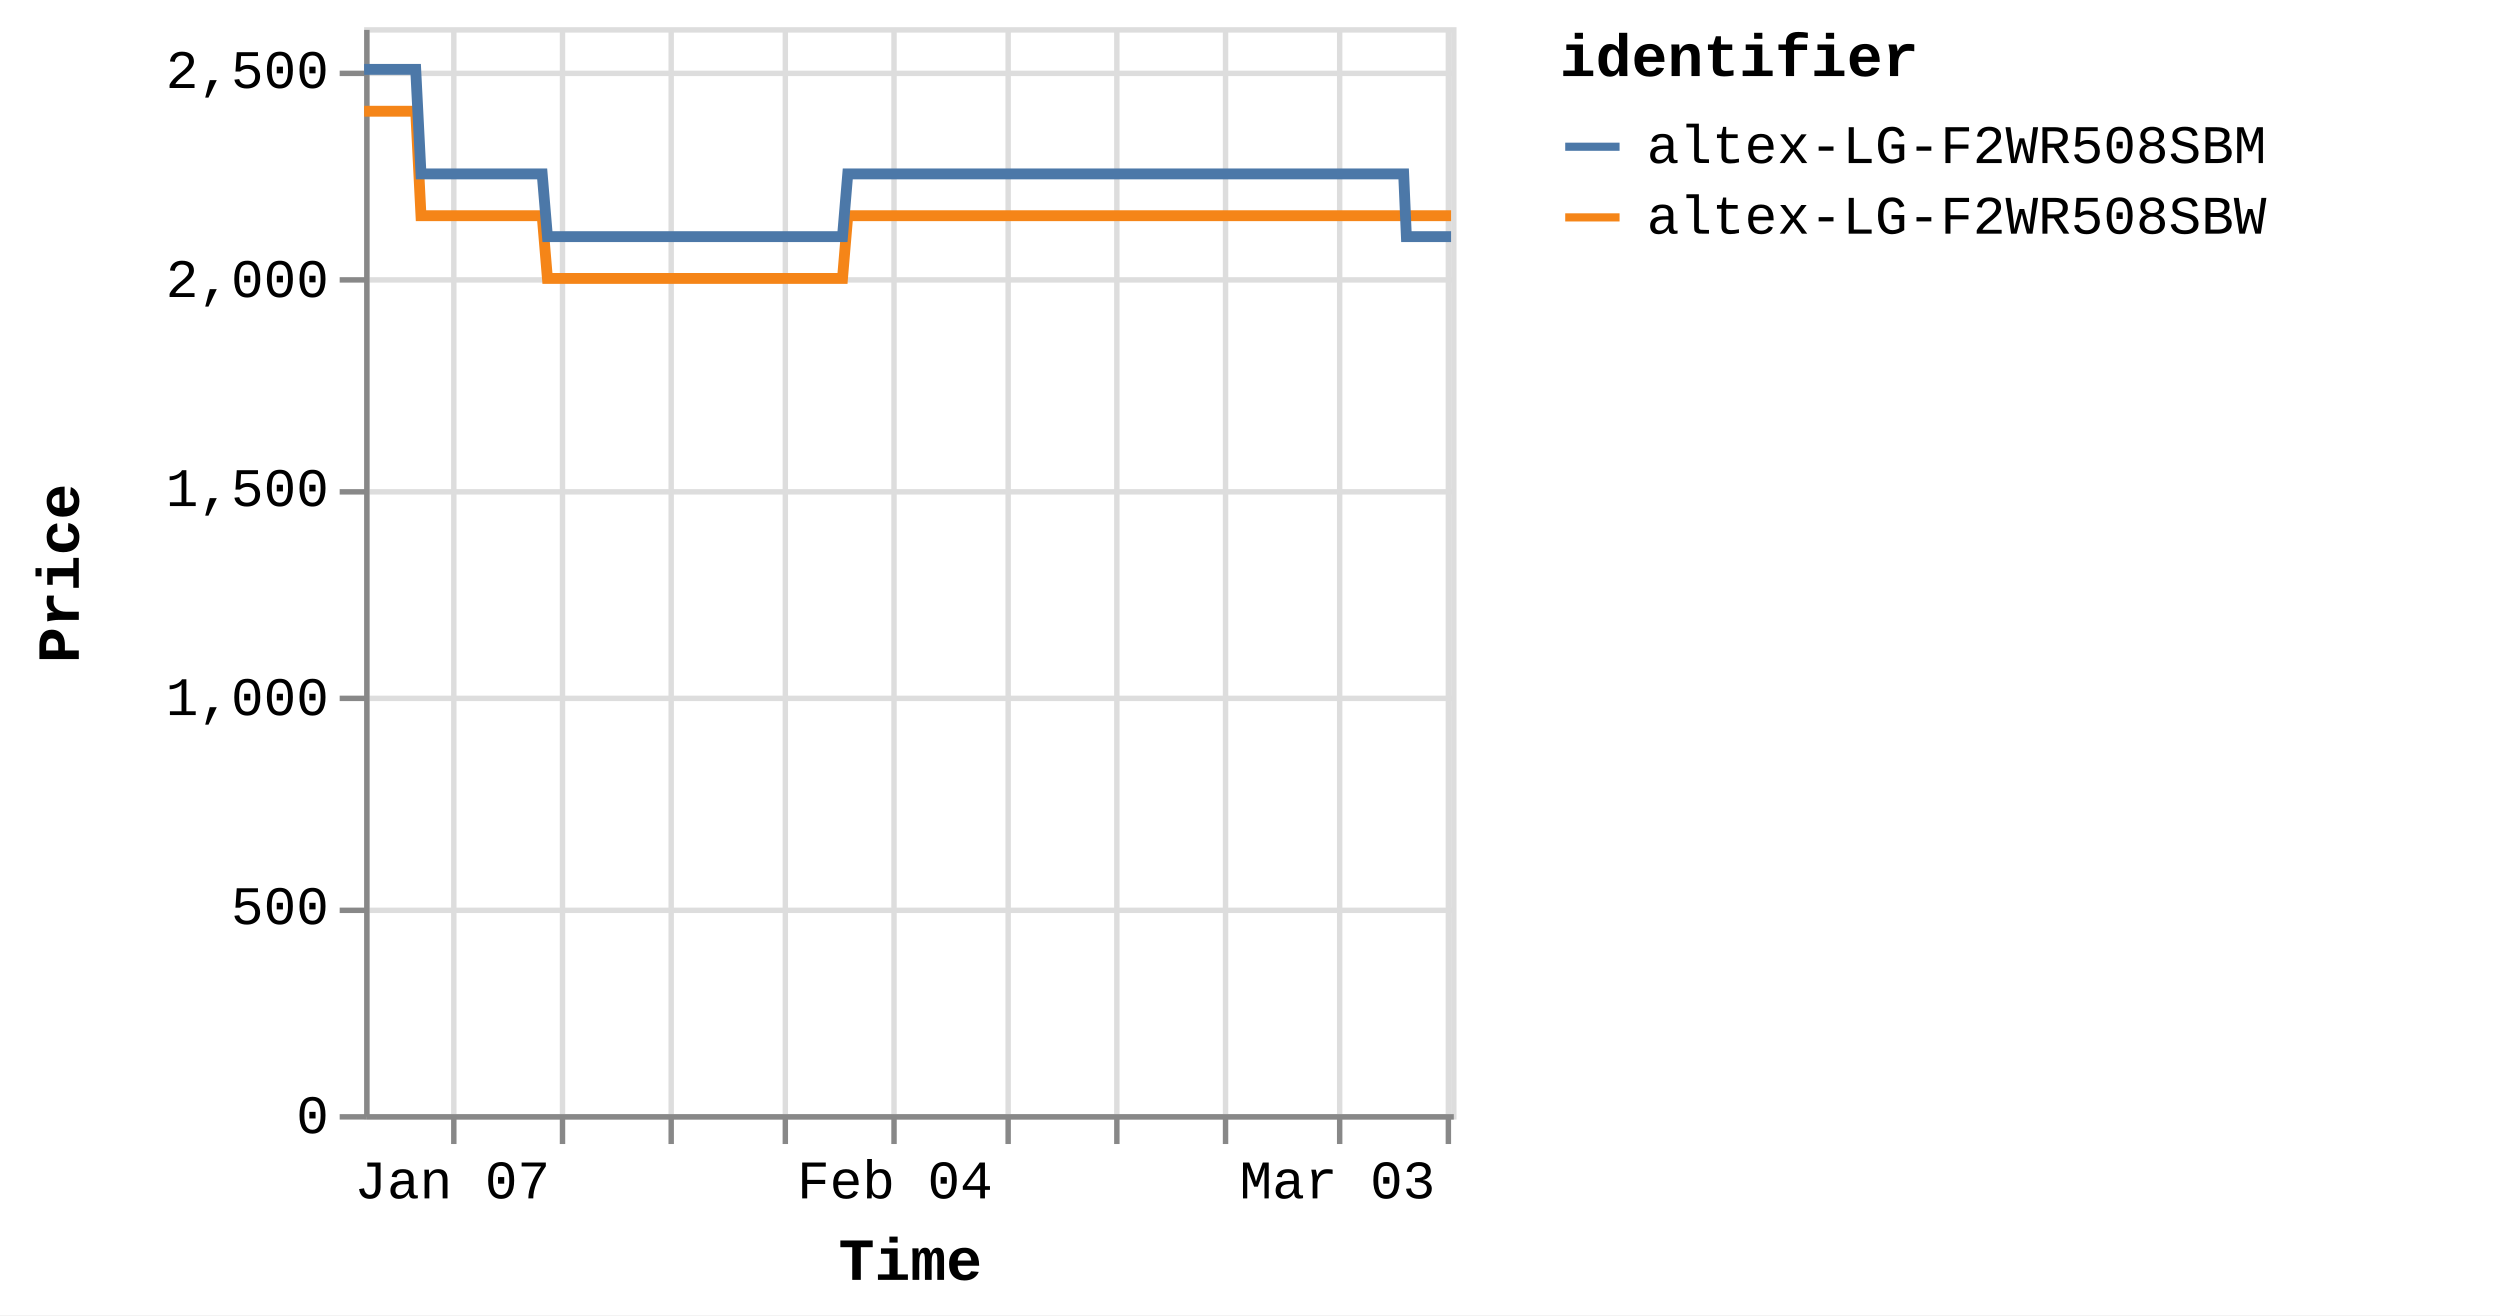
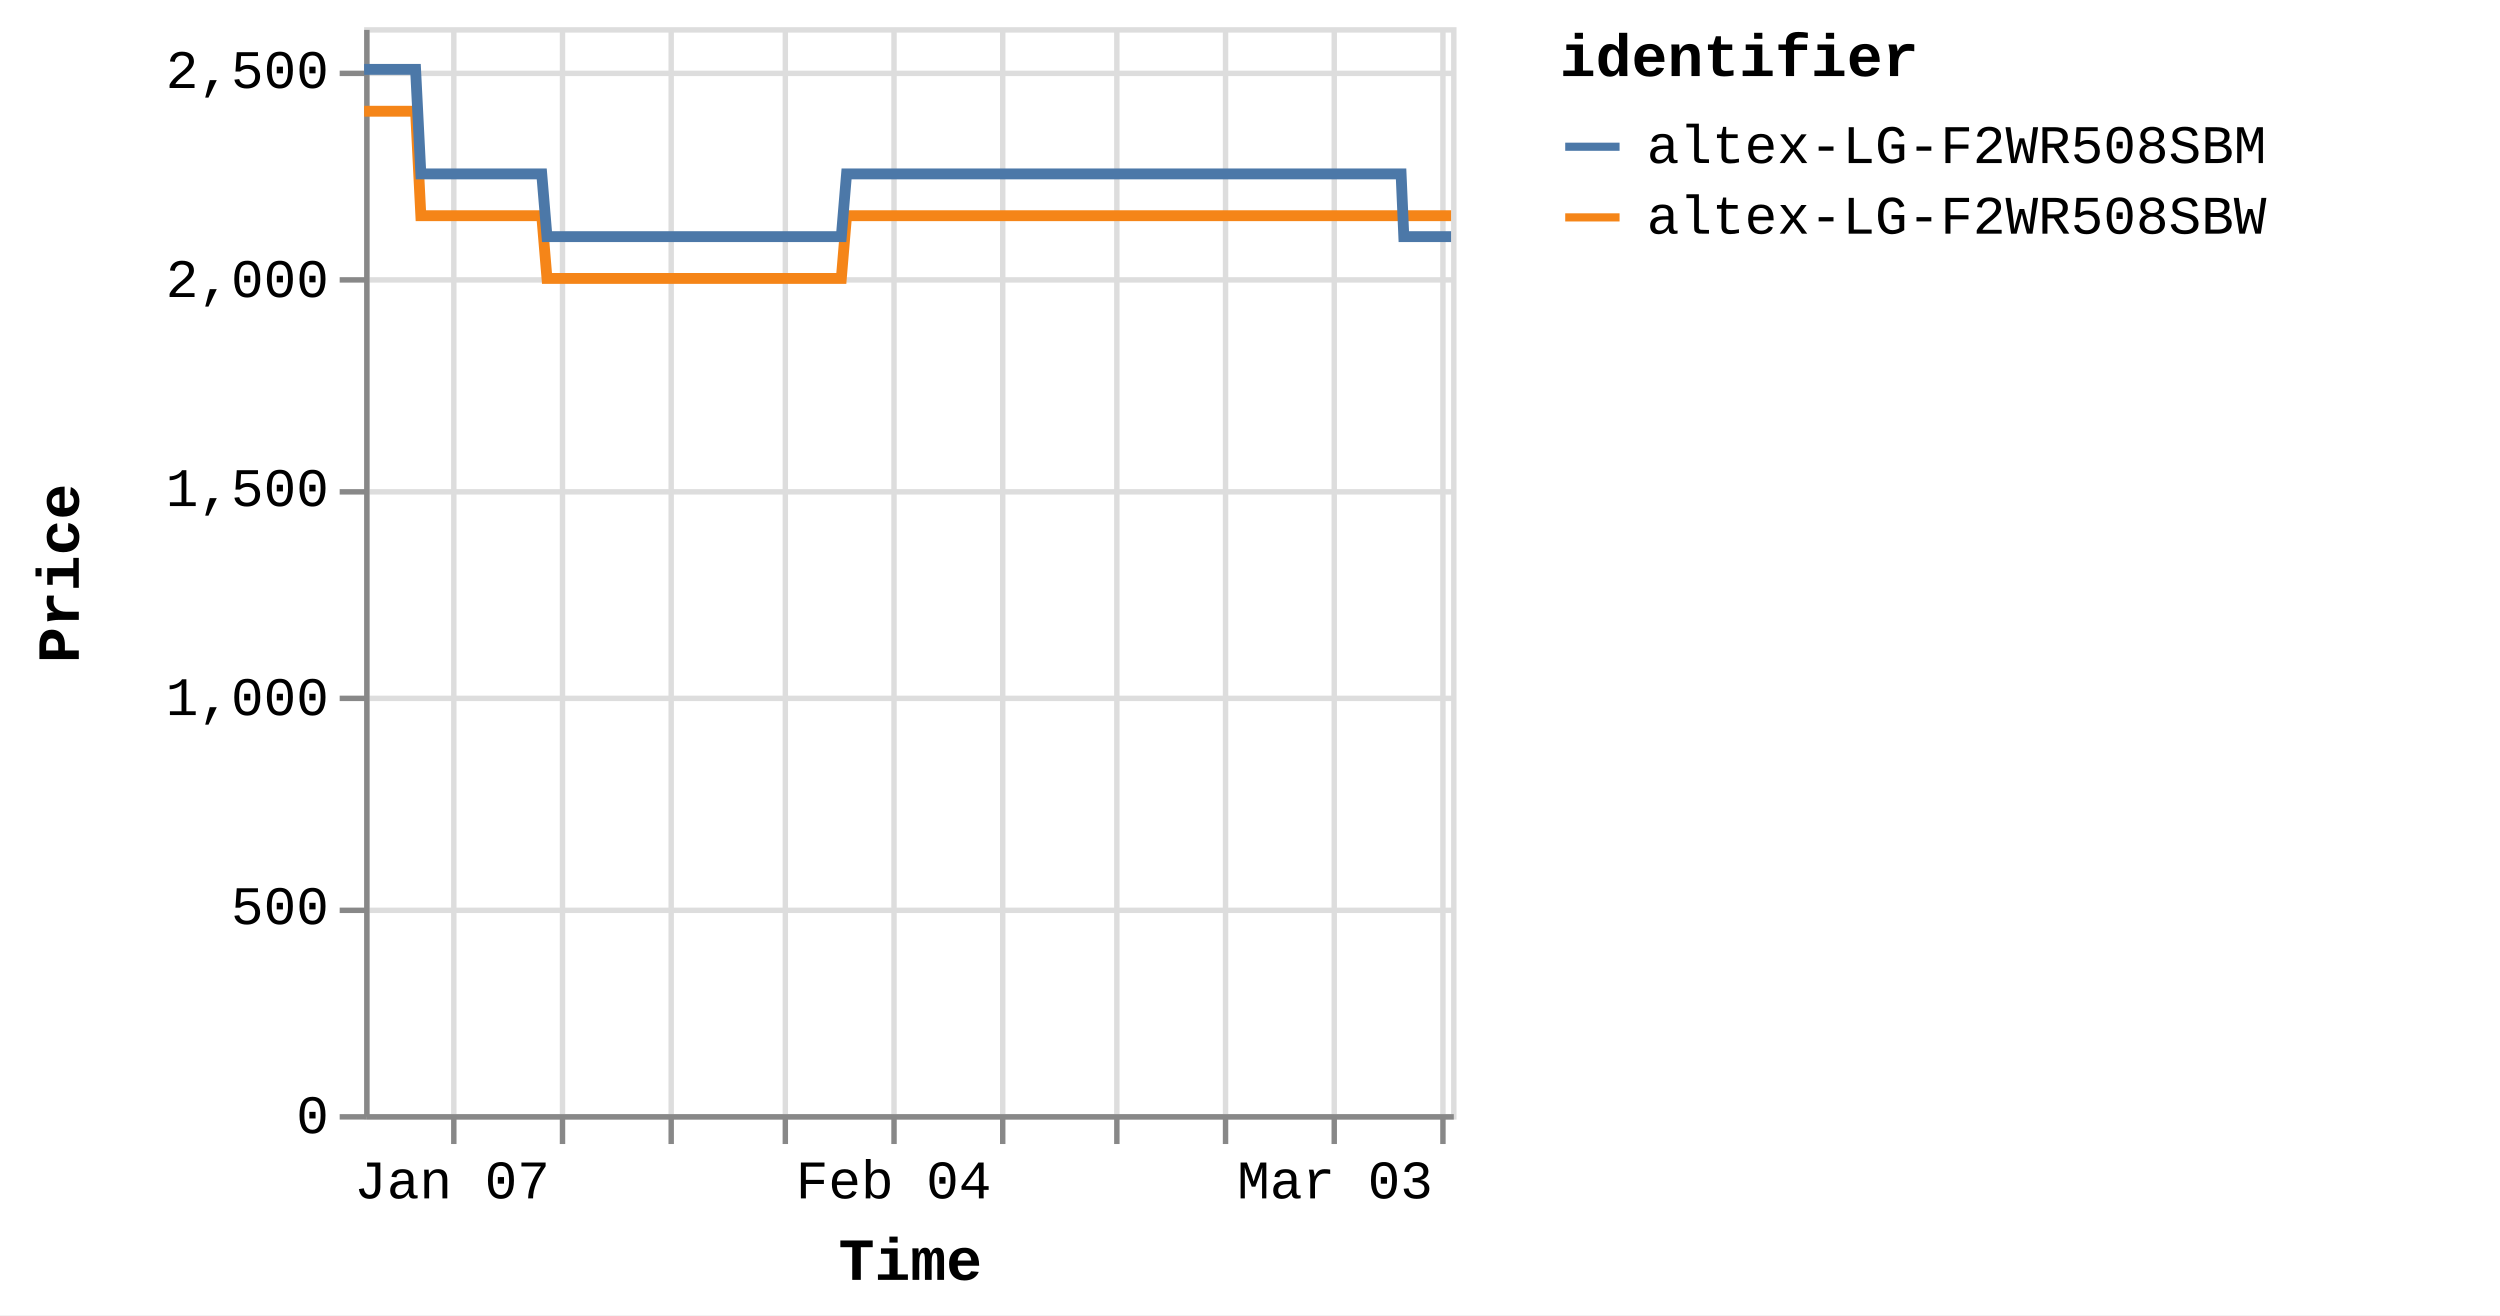
<svg xmlns="http://www.w3.org/2000/svg" version="1.1" class="marks" width="460" height="242" viewBox="0 0 460 242">
  <rect width="460" height="242" fill="white" />
  <g fill="none" stroke-miterlimit="10" transform="translate(67,5)">
    <g class="mark-group role-frame root" role="graphics-object" aria-roledescription="group mark container">
      <g transform="translate(0,0)">
        <path class="background" aria-hidden="true" d="M0.5,0.5h200v200h-200Z" stroke="#ddd" />
        <g>
          <g class="mark-group role-axis" aria-hidden="true">
            <g transform="translate(0.5,200.5)">
              <path class="background" aria-hidden="true" d="M0,0h0v0h0Z" pointer-events="none" />
              <g>
                <g class="mark-rule role-axis-grid" pointer-events="none">
                  <line transform="translate(16,-200)" x2="0" y2="200" stroke="#ddd" stroke-width="1" opacity="1" />
                  <line transform="translate(36,-200)" x2="0" y2="200" stroke="#ddd" stroke-width="1" opacity="1" />
                  <line transform="translate(56,-200)" x2="0" y2="200" stroke="#ddd" stroke-width="1" opacity="1" />
                  <line transform="translate(77,-200)" x2="0" y2="200" stroke="#ddd" stroke-width="1" opacity="1" />
                  <line transform="translate(97,-200)" x2="0" y2="200" stroke="#ddd" stroke-width="1" opacity="1" />
-                   <line transform="translate(118,-200)" x2="0" y2="200" stroke="#ddd" stroke-width="1" opacity="1" />
+                   <line transform="translate(117,-200)" x2="0" y2="200" stroke="#ddd" stroke-width="1" opacity="1" />
                  <line transform="translate(138,-200)" x2="0" y2="200" stroke="#ddd" stroke-width="1" opacity="1" />
                  <line transform="translate(158,-200)" x2="0" y2="200" stroke="#ddd" stroke-width="1" opacity="1" />
-                   <line transform="translate(179,-200)" x2="0" y2="200" stroke="#ddd" stroke-width="1" opacity="1" />
-                   <line transform="translate(199,-200)" x2="0" y2="200" stroke="#ddd" stroke-width="1" opacity="1" />
+                   <line transform="translate(178,-200)" x2="0" y2="200" stroke="#ddd" stroke-width="1" opacity="1" />
+                   <line transform="translate(198,-200)" x2="0" y2="200" stroke="#ddd" stroke-width="1" opacity="1" />
                </g>
              </g>
              <path class="foreground" aria-hidden="true" d="" pointer-events="none" display="none" />
            </g>
          </g>
          <g class="mark-group role-axis" aria-hidden="true">
            <g transform="translate(0.5,0.5)">
              <path class="background" aria-hidden="true" d="M0,0h0v0h0Z" pointer-events="none" />
              <g>
                <g class="mark-rule role-axis-grid" pointer-events="none">
                  <line transform="translate(0,200)" x2="200" y2="0" stroke="#ddd" stroke-width="1" opacity="1" />
                  <line transform="translate(0,162)" x2="200" y2="0" stroke="#ddd" stroke-width="1" opacity="1" />
                  <line transform="translate(0,123)" x2="200" y2="0" stroke="#ddd" stroke-width="1" opacity="1" />
                  <line transform="translate(0,85)" x2="200" y2="0" stroke="#ddd" stroke-width="1" opacity="1" />
                  <line transform="translate(0,46)" x2="200" y2="0" stroke="#ddd" stroke-width="1" opacity="1" />
                  <line transform="translate(0,8)" x2="200" y2="0" stroke="#ddd" stroke-width="1" opacity="1" />
                </g>
              </g>
              <path class="foreground" aria-hidden="true" d="" pointer-events="none" display="none" />
            </g>
          </g>
-           <g class="mark-group role-axis" role="graphics-symbol" aria-roledescription="axis" aria-label="X-axis titled 'Time' for a time scale with values from Monday, 01 January 2024, 2:19:43 PM to Sunday, 10 March 2024, 8:39:52 AM">
+           <g class="mark-group role-axis" role="graphics-symbol" aria-roledescription="axis" aria-label="X-axis titled 'Time' for a time scale with values from Monday, 01 January 2024, 2:19:43 PM to Sunday, 10 March 2024, 12:45:25 PM">
            <g transform="translate(0.5,200.5)">
              <path class="background" aria-hidden="true" d="M0,0h0v0h0Z" pointer-events="none" />
              <g>
                <g class="mark-rule role-axis-tick" pointer-events="none">
                  <line transform="translate(16,0)" x2="0" y2="5" stroke="#888" stroke-width="1" opacity="1" />
                  <line transform="translate(36,0)" x2="0" y2="5" stroke="#888" stroke-width="1" opacity="1" />
                  <line transform="translate(56,0)" x2="0" y2="5" stroke="#888" stroke-width="1" opacity="1" />
                  <line transform="translate(77,0)" x2="0" y2="5" stroke="#888" stroke-width="1" opacity="1" />
                  <line transform="translate(97,0)" x2="0" y2="5" stroke="#888" stroke-width="1" opacity="1" />
-                   <line transform="translate(118,0)" x2="0" y2="5" stroke="#888" stroke-width="1" opacity="1" />
+                   <line transform="translate(117,0)" x2="0" y2="5" stroke="#888" stroke-width="1" opacity="1" />
                  <line transform="translate(138,0)" x2="0" y2="5" stroke="#888" stroke-width="1" opacity="1" />
                  <line transform="translate(158,0)" x2="0" y2="5" stroke="#888" stroke-width="1" opacity="1" />
-                   <line transform="translate(179,0)" x2="0" y2="5" stroke="#888" stroke-width="1" opacity="1" />
-                   <line transform="translate(199,0)" x2="0" y2="5" stroke="#888" stroke-width="1" opacity="1" />
+                   <line transform="translate(178,0)" x2="0" y2="5" stroke="#888" stroke-width="1" opacity="1" />
+                   <line transform="translate(198,0)" x2="0" y2="5" stroke="#888" stroke-width="1" opacity="1" />
                </g>
                <g class="mark-text role-axis-label" pointer-events="none">
-                   <text text-anchor="middle" transform="translate(15.71454,15)" font-family="Liberation Mono" font-size="10px" fill="#000" opacity="1">Jan 07</text>
-                   <text text-anchor="middle" transform="translate(36.07403,15)" font-family="Liberation Mono" font-size="10px" fill="#000" opacity="0">Jan 14</text>
-                   <text text-anchor="middle" transform="translate(56.43352,15)" font-family="Liberation Mono" font-size="10px" fill="#000" opacity="0">Jan 21</text>
-                   <text text-anchor="middle" transform="translate(76.79301,15)" font-family="Liberation Mono" font-size="10px" fill="#000" opacity="0">Jan 28</text>
-                   <text text-anchor="middle" transform="translate(97.1525,15)" font-family="Liberation Mono" font-size="10px" fill="#000" opacity="1">Feb 04</text>
-                   <text text-anchor="middle" transform="translate(117.512,15)" font-family="Liberation Mono" font-size="10px" fill="#000" opacity="0">Feb 11</text>
-                   <text text-anchor="middle" transform="translate(137.8715,15)" font-family="Liberation Mono" font-size="10px" fill="#000" opacity="0">Feb 18</text>
-                   <text text-anchor="middle" transform="translate(158.231,15)" font-family="Liberation Mono" font-size="10px" fill="#000" opacity="0">Feb 25</text>
-                   <text text-anchor="middle" transform="translate(178.5905,15)" font-family="Liberation Mono" font-size="10px" fill="#000" opacity="1">Mar 03</text>
-                   <text text-anchor="middle" transform="translate(198.95,15)" font-family="Liberation Mono" font-size="10px" fill="#000" opacity="0">Mar 10</text>
+                   <text text-anchor="middle" transform="translate(15.67567,15)" font-family="Liberation Mono" font-size="10px" fill="#000" opacity="1">Jan 07</text>
+                   <text text-anchor="middle" transform="translate(35.9848,15)" font-family="Liberation Mono" font-size="10px" fill="#000" opacity="0">Jan 14</text>
+                   <text text-anchor="middle" transform="translate(56.29393,15)" font-family="Liberation Mono" font-size="10px" fill="#000" opacity="0">Jan 21</text>
+                   <text text-anchor="middle" transform="translate(76.60306,15)" font-family="Liberation Mono" font-size="10px" fill="#000" opacity="0">Jan 28</text>
+                   <text text-anchor="middle" transform="translate(96.91219,15)" font-family="Liberation Mono" font-size="10px" fill="#000" opacity="1">Feb 04</text>
+                   <text text-anchor="middle" transform="translate(117.2213,15)" font-family="Liberation Mono" font-size="10px" fill="#000" opacity="0">Feb 11</text>
+                   <text text-anchor="middle" transform="translate(137.5304,15)" font-family="Liberation Mono" font-size="10px" fill="#000" opacity="0">Feb 18</text>
+                   <text text-anchor="middle" transform="translate(157.8396,15)" font-family="Liberation Mono" font-size="10px" fill="#000" opacity="0">Feb 25</text>
+                   <text text-anchor="middle" transform="translate(178.1487,15)" font-family="Liberation Mono" font-size="10px" fill="#000" opacity="1">Mar 03</text>
+                   <text text-anchor="middle" transform="translate(198.4578,15)" font-family="Liberation Mono" font-size="10px" fill="#000" opacity="0">Mar 10</text>
                </g>
                <g class="mark-rule role-axis-domain" pointer-events="none">
                  <line transform="translate(0,0)" x2="200" y2="0" stroke="#888" stroke-width="1" opacity="1" />
                </g>
                <g class="mark-text role-axis-title" pointer-events="none">
                  <text text-anchor="middle" transform="translate(100,30)" font-family="Liberation Mono" font-size="11px" font-weight="bold" fill="#000" opacity="1">Time</text>
                </g>
              </g>
              <path class="foreground" aria-hidden="true" d="" pointer-events="none" display="none" />
            </g>
          </g>
          <g class="mark-group role-axis" role="graphics-symbol" aria-roledescription="axis" aria-label="Y-axis titled 'Price' for a linear scale with values from 0 to 2,600">
            <g transform="translate(0.5,0.5)">
              <path class="background" aria-hidden="true" d="M0,0h0v0h0Z" pointer-events="none" />
              <g>
                <g class="mark-rule role-axis-tick" pointer-events="none">
                  <line transform="translate(0,200)" x2="-5" y2="0" stroke="#888" stroke-width="1" opacity="1" />
                  <line transform="translate(0,162)" x2="-5" y2="0" stroke="#888" stroke-width="1" opacity="1" />
                  <line transform="translate(0,123)" x2="-5" y2="0" stroke="#888" stroke-width="1" opacity="1" />
                  <line transform="translate(0,85)" x2="-5" y2="0" stroke="#888" stroke-width="1" opacity="1" />
                  <line transform="translate(0,46)" x2="-5" y2="0" stroke="#888" stroke-width="1" opacity="1" />
                  <line transform="translate(0,8)" x2="-5" y2="0" stroke="#888" stroke-width="1" opacity="1" />
                </g>
                <g class="mark-text role-axis-label" pointer-events="none">
                  <text text-anchor="end" transform="translate(-7,203)" font-family="Liberation Mono" font-size="10px" fill="#000" opacity="1">0</text>
                  <text text-anchor="end" transform="translate(-7,164.5385)" font-family="Liberation Mono" font-size="10px" fill="#000" opacity="1">500</text>
                  <text text-anchor="end" transform="translate(-7,126.0769)" font-family="Liberation Mono" font-size="10px" fill="#000" opacity="1">1,000</text>
                  <text text-anchor="end" transform="translate(-7,87.61538)" font-family="Liberation Mono" font-size="10px" fill="#000" opacity="1">1,500</text>
                  <text text-anchor="end" transform="translate(-7,49.15385)" font-family="Liberation Mono" font-size="10px" fill="#000" opacity="1">2,000</text>
                  <text text-anchor="end" transform="translate(-7,10.69231)" font-family="Liberation Mono" font-size="10px" fill="#000" opacity="1">2,500</text>
                </g>
                <g class="mark-rule role-axis-domain" pointer-events="none">
                  <line transform="translate(0,200)" x2="0" y2="-200" stroke="#888" stroke-width="1" opacity="1" />
                </g>
                <g class="mark-text role-axis-title" pointer-events="none">
                  <text text-anchor="middle" transform="translate(-51,100) rotate(-90) translate(0,-2)" font-family="Liberation Mono" font-size="11px" font-weight="bold" fill="#000" opacity="1">Price</text>
                </g>
              </g>
              <path class="foreground" aria-hidden="true" d="" pointer-events="none" display="none" />
            </g>
          </g>
          <g class="mark-group role-scope pathgroup" role="graphics-object" aria-roledescription="group mark container">
            <g transform="translate(0,0)">
              <path class="background" aria-hidden="true" d="M0,0h200v200h-200Z" />
              <g>
                <g class="mark-line role-mark marks" role="graphics-object" aria-roledescription="line mark container">
-                   <path aria-label="Time: Jan 01, 2024; Price: 2399; identifier: altex-LG-F2WR508SBW" role="graphics-symbol" aria-roledescription="line mark" d="M0,15.462L0.304,15.462L0.765,15.462L1.735,15.462L2.22,15.462L2.729,15.462L3.193,15.462L3.673,15.462L4.643,15.462L5.128,15.462L5.638,15.462L6.102,15.462L6.581,15.462L7.552,15.462L8.037,15.462L8.546,15.462L9.013,15.462L9.491,15.462L10.462,34.692L10.946,34.692L11.455,34.692L11.921,34.692L12.399,34.692L13.369,34.692L13.853,34.692L14.361,34.692L14.827,34.692L15.307,34.692L16.28,34.692L16.762,34.692L17.27,34.692L17.735,34.692L18.216,34.692L19.188,34.692L19.674,34.692L20.184,34.692L20.648,34.692L21.124,34.692L22.097,34.692L22.581,34.692L23.098,34.692L23.557,34.692L24.033,34.692L25.005,34.692L25.49,34.692L26.001,34.692L26.463,34.692L26.941,34.692L27.913,34.692L28.398,34.692L28.91,34.692L29.374,34.692L29.85,34.692L30.821,34.692L31.307,34.692L31.816,34.692L32.281,34.692L32.759,34.692L33.728,46.231L34.212,46.231L34.72,46.231L35.186,46.231L35.666,46.231L36.639,46.231L37.121,46.231L37.628,46.231L38.094,46.231L38.575,46.231L39.548,46.231L40.033,46.231L40.545,46.231L41.008,46.231L41.484,46.231L42.455,46.231L42.942,46.231L43.453,46.231L43.917,46.231L44.392,46.231L45.364,46.231L45.851,46.231L46.362,46.231L46.825,46.231L47.301,46.231L48.272,46.231L48.757,46.231L49.269,46.231L49.731,46.231L50.21,46.231L51.181,46.231L51.666,46.231L52.177,46.231L52.642,46.231L53.118,46.231L54.09,46.231L54.572,46.231L55.08,46.231L55.548,46.231L56.027,46.231L56.996,46.231L57.481,46.231L57.989,46.231L58.455,46.231L58.935,46.231L59.909,46.231L60.395,46.231L60.906,46.231L61.366,46.231L61.843,46.231L62.816,46.231L63.303,46.231L63.814,46.231L64.277,46.231L64.752,46.231L65.725,46.231L66.21,46.231L66.722,46.231L67.185,46.231L67.661,46.231L68.634,46.231L69.118,46.231L69.63,46.231L70.095,46.231L70.569,46.231L71.54,46.231L72.026,46.231L72.529,46.231L72.994,46.231L73.479,46.231L74.446,46.231L74.933,46.231L75.43,46.231L75.901,46.231L76.385,46.231L77.355,46.231L77.84,46.231L78.34,46.231L78.81,46.231L79.294,46.231L80.264,46.231L80.75,46.231L81.253,46.231L81.719,46.231L82.203,46.231L83.171,46.231L83.657,46.231L84.161,46.231L84.633,46.231L85.111,46.231L86.08,46.231L86.565,46.231L87.07,46.231L87.535,46.231L88.019,46.231L88.989,34.692L89.474,34.692L89.979,34.692L90.443,34.692L90.928,34.692L91.898,34.692L92.382,34.692L92.886,34.692L93.351,34.692L93.837,34.692L94.806,34.692L95.291,34.692L95.791,34.692L96.26,34.692L96.747,34.692L97.717,34.692L98.2,34.692L98.699,34.692L99.168,34.692L99.653,34.692L100.623,34.692L101.11,34.692L101.614,34.692L102.078,34.692L102.562,34.692L103.531,34.692L104.016,34.692L104.522,34.692L104.987,34.692L105.471,34.692L106.44,34.692L106.925,34.692L107.429,34.692L107.898,34.692L108.379,34.692L109.349,34.692L109.835,34.692L110.337,34.692L110.805,34.692L111.287,34.692L112.258,34.692L112.743,34.692L113.244,34.692L113.712,34.692L114.198,34.692L115.165,34.692L115.65,34.692L116.151,34.692L116.62,34.692L117.105,34.692L118.076,34.692L118.559,34.692L119.059,34.692L119.529,34.692L120.013,34.692L120.983,34.692L121.467,34.692L121.974,34.692L122.438,34.692L122.921,34.692L123.89,34.692L124.376,34.692L124.879,34.692L125.353,34.692L125.83,34.692L126.8,34.692L127.285,34.692L127.789,34.692L128.255,34.692L128.738,34.692L130.193,34.692L130.697,34.692L131.163,34.692L131.648,34.692L132.617,34.692L133.102,34.692L133.606,34.692L134.074,34.692L134.556,34.692L135.526,34.692L136.009,34.692L136.509,34.692L136.979,34.692L137.464,34.692L138.434,34.692L138.921,34.692L139.419,34.692L139.888,34.692L140.373,34.692L141.342,34.692L141.829,34.692L142.334,34.692L142.802,34.692L143.281,34.692L144.252,34.692L144.736,34.692L145.238,34.692L145.707,34.692L146.191,34.692L147.159,34.692L147.644,34.692L148.149,34.692L148.616,34.692L149.099,34.692L150.068,34.692L150.552,34.692L151.057,34.692L151.524,34.692L152.007,34.692L152.976,34.692L153.461,34.692L153.963,34.692L154.43,34.692L154.918,34.692L155.885,34.692L156.369,34.692L156.869,34.692L157.339,34.692L157.823,34.692L158.793,34.692L159.279,34.692L159.777,34.692L160.25,34.692L160.731,34.692L161.701,34.692L162.188,34.692L162.691,34.692L163.157,34.692L163.64,34.692L164.61,34.692L165.096,34.692L165.598,34.692L166.066,34.692L166.549,34.692L167.519,34.692L168.003,34.692L168.507,34.692L168.976,34.692L169.458,34.692L170.427,34.692L170.911,34.692L171.414,34.692L171.881,34.692L172.366,34.692L173.335,34.692L173.822,34.692L174.325,34.692L174.791,34.692L175.275,34.692L176.244,34.692L176.729,34.692L177.232,34.692L177.698,34.692L178.183,34.692L179.153,34.692L179.637,34.692L180.137,34.692L180.607,34.692L181.092,34.692L182.106,34.692L182.768,34.692L183.057,34.692L183.518,34.692L184,34.692L184.969,34.692L185.454,34.692L185.961,34.692L186.425,34.692L186.908,34.692L187.878,34.692L188.367,34.692L188.869,34.692L189.336,34.692L189.817,34.692L190.786,34.692L191.272,34.692L191.775,34.692L192.241,34.692L192.726,34.692L193.695,34.692L194.187,34.692L194.684,34.692L195.149,34.692L195.634,34.692L196.604,34.692L197.089,34.692L197.587,34.692L198.06,34.692L198.542,34.692L199.512,34.692L200,34.692" stroke="#f58518" stroke-width="2" />
+                   <path aria-label="Time: Jan 01, 2024; Price: 2399; identifier: altex-LG-F2WR508SBW" role="graphics-symbol" aria-roledescription="line mark" d="M0,15.462L0.304,15.462L0.763,15.462L1.73,15.462L2.214,15.462L2.723,15.462L3.185,15.462L3.664,15.462L4.632,15.462L5.116,15.462L5.624,15.462L6.087,15.462L6.565,15.462L7.533,15.462L8.017,15.462L8.525,15.462L8.991,15.462L9.467,15.462L10.436,34.692L10.919,34.692L11.427,34.692L11.891,34.692L12.368,34.692L13.336,34.692L13.819,34.692L14.326,34.692L14.79,34.692L15.269,34.692L16.239,34.692L16.72,34.692L17.227,34.692L17.692,34.692L18.171,34.692L19.14,34.692L19.625,34.692L20.134,34.692L20.597,34.692L21.071,34.692L22.043,34.692L22.526,34.692L23.04,34.692L23.499,34.692L23.973,34.692L24.944,34.692L25.427,34.692L25.936,34.692L26.398,34.692L26.875,34.692L27.844,34.692L28.328,34.692L28.838,34.692L29.301,34.692L29.776,34.692L30.745,34.692L31.229,34.692L31.737,34.692L32.201,34.692L32.678,34.692L33.645,46.231L34.128,46.231L34.634,46.231L35.099,46.231L35.578,46.231L36.548,46.231L37.029,46.231L37.535,46.231L38,46.231L38.48,46.231L39.45,46.231L39.934,46.231L40.445,46.231L40.907,46.231L41.381,46.231L42.35,46.231L42.836,46.231L43.345,46.231L43.808,46.231L44.282,46.231L45.252,46.231L45.737,46.231L46.247,46.231L46.709,46.231L47.184,46.231L48.152,46.231L48.637,46.231L49.147,46.231L49.608,46.231L50.086,46.231L51.055,46.231L51.539,46.231L52.048,46.231L52.512,46.231L52.986,46.231L53.956,46.231L54.437,46.231L54.944,46.231L55.41,46.231L55.888,46.231L56.855,46.231L57.338,46.231L57.845,46.231L58.31,46.231L58.789,46.231L59.761,46.231L60.245,46.231L60.755,46.231L61.215,46.231L61.69,46.231L62.66,46.231L63.146,46.231L63.656,46.231L64.118,46.231L64.591,46.231L65.562,46.231L66.047,46.231L66.557,46.231L67.018,46.231L67.493,46.231L68.464,46.231L68.947,46.231L69.458,46.231L69.922,46.231L70.394,46.231L71.363,46.231L71.848,46.231L72.349,46.231L72.813,46.231L73.297,46.231L74.262,46.231L74.747,46.231L75.244,46.231L75.713,46.231L76.196,46.231L77.164,46.231L77.648,46.231L78.146,46.231L78.615,46.231L79.098,46.231L80.065,46.231L80.55,46.231L81.052,46.231L81.517,46.231L82,46.231L82.966,46.231L83.45,46.231L83.953,46.231L84.424,46.231L84.9,46.231L85.867,46.231L86.351,46.231L86.855,46.231L87.318,46.231L87.802,46.231L88.769,34.692L89.253,34.692L89.756,34.692L90.219,34.692L90.703,34.692L91.671,34.692L92.154,34.692L92.656,34.692L93.12,34.692L93.604,34.692L94.572,34.692L95.056,34.692L95.554,34.692L96.022,34.692L96.507,34.692L97.475,34.692L97.957,34.692L98.455,34.692L98.923,34.692L99.407,34.692L100.374,34.692L100.86,34.692L101.363,34.692L101.826,34.692L102.308,34.692L103.275,34.692L103.759,34.692L104.263,34.692L104.727,34.692L105.21,34.692L106.177,34.692L106.661,34.692L107.163,34.692L107.631,34.692L108.111,34.692L109.078,34.692L109.563,34.692L110.064,34.692L110.531,34.692L111.012,34.692L111.98,34.692L112.464,34.692L112.964,34.692L113.431,34.692L113.915,34.692L114.881,34.692L115.364,34.692L115.864,34.692L116.331,34.692L116.815,34.692L117.784,34.692L118.266,34.692L118.764,34.692L119.233,34.692L119.716,34.692L120.684,34.692L121.167,34.692L121.672,34.692L122.135,34.692L122.617,34.692L123.584,34.692L124.068,34.692L124.57,34.692L125.043,34.692L125.519,34.692L126.486,34.692L126.97,34.692L127.473,34.692L127.938,34.692L128.42,34.692L129.871,34.692L130.374,34.692L130.839,34.692L131.322,34.692L132.289,34.692L132.773,34.692L133.275,34.692L133.742,34.692L134.223,34.692L135.191,34.692L135.673,34.692L136.172,34.692L136.64,34.692L137.124,34.692L138.092,34.692L138.577,34.692L139.074,34.692L139.542,34.692L140.026,34.692L140.993,34.692L141.478,34.692L141.981,34.692L142.449,34.692L142.926,34.692L143.895,34.692L144.378,34.692L144.879,34.692L145.346,34.692L145.829,34.692L146.795,34.692L147.279,34.692L147.782,34.692L148.248,34.692L148.73,34.692L149.697,34.692L150.18,34.692L150.683,34.692L151.149,34.692L151.631,34.692L152.598,34.692L153.081,34.692L153.582,34.692L154.048,34.692L154.535,34.692L155.499,34.692L155.983,34.692L156.481,34.692L156.949,34.692L157.432,34.692L158.4,34.692L158.885,34.692L159.382,34.692L159.854,34.692L160.334,34.692L161.301,34.692L161.787,34.692L162.289,34.692L162.754,34.692L163.235,34.692L164.203,34.692L164.687,34.692L165.189,34.692L165.656,34.692L166.137,34.692L167.104,34.692L167.588,34.692L168.09,34.692L168.558,34.692L169.039,34.692L170.006,34.692L170.489,34.692L170.99,34.692L171.456,34.692L171.939,34.692L172.906,34.692L173.392,34.692L173.893,34.692L174.359,34.692L174.841,34.692L175.808,34.692L176.292,34.692L176.794,34.692L177.259,34.692L177.743,34.692L178.71,34.692L179.193,34.692L179.691,34.692L180.16,34.692L180.644,34.692L181.655,34.692L182.316,34.692L182.605,34.692L183.064,34.692L183.545,34.692L184.511,34.692L184.995,34.692L185.501,34.692L185.963,34.692L186.446,34.692L187.413,34.692L187.901,34.692L188.402,34.692L188.868,34.692L189.347,34.692L190.314,34.692L190.799,34.692L191.301,34.692L191.766,34.692L192.249,34.692L193.216,34.692L193.707,34.692L194.202,34.692L194.666,34.692L195.15,34.692L196.118,34.692L196.601,34.692L197.098,34.692L197.57,34.692L198.051,34.692L199.018,34.692L199.505,34.692L200,34.692" stroke="#f58518" stroke-width="2" />
                </g>
              </g>
              <path class="foreground" aria-hidden="true" d="" display="none" />
            </g>
            <g transform="translate(0,0)">
              <path class="background" aria-hidden="true" d="M0,0h200v200h-200Z" />
              <g>
                <g class="mark-line role-mark marks" role="graphics-object" aria-roledescription="line mark container">
-                   <path aria-label="Time: Jan 01, 2024; Price: 2499; identifier: altex-LG-F2WR508SBM" role="graphics-symbol" aria-roledescription="line mark" d="M0,7.769L0.305,7.769L0.765,7.769L1.735,7.769L2.22,7.769L2.729,7.769L3.193,7.769L3.673,7.769L4.643,7.769L5.128,7.769L5.639,7.769L6.102,7.769L6.581,7.769L7.552,7.769L8.037,7.769L8.546,7.769L9.014,7.769L9.491,7.769L10.462,27L10.946,27L11.455,27L11.921,27L12.399,27L13.369,27L13.853,27L14.361,27L14.827,27L15.307,27L16.28,27L16.762,27L17.27,27L17.736,27L18.216,27L19.188,27L19.674,27L20.184,27L20.648,27L21.124,27L22.097,27L22.582,27L23.098,27L23.557,27L24.033,27L25.006,27L25.49,27L26.001,27L26.463,27L26.941,27L27.913,27L28.398,27L28.91,27L29.374,27L29.85,27L30.821,27L31.307,27L31.816,27L32.281,27L32.759,27L33.729,38.538L34.213,38.538L34.72,38.538L35.186,38.538L35.666,38.538L36.639,38.538L37.121,38.538L37.629,38.538L38.094,38.538L38.575,38.538L39.548,38.538L40.034,38.538L40.545,38.538L41.008,38.538L41.484,38.538L42.455,38.538L42.942,38.538L43.453,38.538L43.918,38.538L44.392,38.538L45.364,38.538L45.851,38.538L46.362,38.538L46.825,38.538L47.301,38.538L48.272,38.538L48.757,38.538L49.269,38.538L49.731,38.538L50.211,38.538L51.182,38.538L51.667,38.538L52.177,38.538L52.642,38.538L53.118,38.538L54.09,38.538L54.572,38.538L55.08,38.538L55.548,38.538L56.027,38.538L56.996,38.538L57.481,38.538L57.989,38.538L58.455,38.538L58.935,38.538L59.909,38.538L60.395,38.538L60.906,38.538L61.367,38.538L61.843,38.538L62.816,38.538L63.303,38.538L63.814,38.538L64.278,38.538L64.752,38.538L65.725,38.538L66.211,38.538L66.722,38.538L67.185,38.538L67.661,38.538L68.634,38.538L69.118,38.538L69.63,38.538L70.095,38.538L70.569,38.538L71.54,38.538L72.026,38.538L72.529,38.538L72.994,38.538L73.479,38.538L74.447,38.538L74.933,38.538L75.43,38.538L75.901,38.538L76.385,38.538L77.356,38.538L77.84,38.538L78.34,38.538L78.81,38.538L79.294,38.538L80.264,38.538L80.75,38.538L81.253,38.538L81.719,38.538L82.203,38.538L83.172,38.538L83.657,38.538L84.161,38.538L84.633,38.538L85.111,38.538L86.08,38.538L86.566,38.538L87.07,38.538L87.535,38.538L88.019,38.538L88.989,27L89.474,27L89.979,27L90.443,27L90.928,27L91.898,27L92.382,27L92.886,27L93.351,27L93.837,27L94.806,27L95.291,27L95.791,27L96.26,27L96.747,27L97.717,27L98.2,27L98.699,27L99.169,27L99.653,27L100.623,27L101.11,27L101.614,27L102.078,27L102.562,27L103.532,27L104.017,27L104.522,27L104.987,27L105.471,27L106.44,27L106.926,27L107.429,27L107.898,27L108.379,27L109.349,27L109.835,27L110.337,27L110.805,27L111.288,27L112.258,27L112.743,27L113.244,27L113.713,27L114.198,27L115.166,27L115.65,27L116.152,27L116.62,27L117.105,27L118.076,27L118.56,27L119.059,27L119.529,27L120.013,27L120.983,27L121.468,27L121.974,27L122.438,27L122.921,27L123.89,27L124.376,27L124.879,27L125.353,27L125.83,27L126.8,27L127.285,27L127.789,27L128.256,27L128.738,27L130.193,27L130.697,27L131.163,27L131.648,27L132.617,27L133.102,27L133.606,27L134.074,27L134.556,27L135.527,27L136.009,27L136.51,27L136.979,27L137.464,27L138.434,27L138.921,27L139.419,27L139.888,27L140.373,27L141.342,27L141.829,27L142.334,27L142.802,27L143.281,27L144.252,27L144.736,27L145.238,27L145.707,27L146.191,27L147.159,27L147.645,27L148.149,27L148.616,27L149.099,27L150.068,27L150.552,27L151.057,27L151.524,27L152.007,27L152.977,27L153.461,27L153.963,27L154.431,27L154.918,27L155.885,27L156.369,27L156.869,27L157.339,27L157.823,27L158.793,27L159.279,27L159.778,27L160.25,27L160.732,27L161.702,27L162.188,27L162.691,27L163.158,27L163.64,27L164.61,27L165.096,27L165.598,27L166.066,27L166.549,27L167.519,27L168.004,27L168.507,27L168.976,27L169.458,27L170.427,27L170.912,27L171.414,27L171.881,27L172.366,27L173.335,27L173.822,27L174.325,27L174.791,27L175.275,27L176.244,27L176.729,27L177.232,27L177.698,27L178.183,27L179.153,27L179.637,27L180.137,27L180.607,27L181.092,27L182.106,27L182.768,27L183.058,27L183.518,27L184.001,27L184.969,27L185.454,27L185.961,27L186.425,27L186.908,27L187.878,27L188.367,27L188.869,27L189.336,27L189.817,27L190.786,27L191.273,27L191.775,38.538L192.241,38.538L192.726,38.538L193.695,38.538L194.187,38.538L194.684,38.538L195.149,38.538L195.634,38.538L196.604,38.538L197.089,38.538L197.587,38.538L198.06,38.538L198.542,38.538L199.512,38.538L200,38.538" stroke="#4c78a8" stroke-width="2" />
+                   <path aria-label="Time: Jan 01, 2024; Price: 2499; identifier: altex-LG-F2WR508SBM" role="graphics-symbol" aria-roledescription="line mark" d="M0,7.769L0.304,7.769L0.763,7.769L1.73,7.769L2.214,7.769L2.723,7.769L3.185,7.769L3.664,7.769L4.632,7.769L5.116,7.769L5.625,7.769L6.087,7.769L6.565,7.769L7.533,7.769L8.017,7.769L8.525,7.769L8.991,7.769L9.468,7.769L10.436,27L10.919,27L11.427,27L11.891,27L12.368,27L13.336,27L13.819,27L14.326,27L14.79,27L15.269,27L16.24,27L16.72,27L17.227,27L17.692,27L18.171,27L19.141,27L19.625,27L20.134,27L20.597,27L21.072,27L22.043,27L22.526,27L23.041,27L23.499,27L23.973,27L24.944,27L25.427,27L25.936,27L26.398,27L26.875,27L27.844,27L28.328,27L28.839,27L29.301,27L29.776,27L30.745,27L31.23,27L31.738,27L32.201,27L32.678,27L33.645,38.538L34.128,38.538L34.635,38.538L35.099,38.538L35.578,38.538L36.549,38.538L37.029,38.538L37.536,38.538L38,38.538L38.48,38.538L39.45,38.538L39.934,38.538L40.445,38.538L40.907,38.538L41.381,38.538L42.35,38.538L42.836,38.538L43.345,38.538L43.809,38.538L44.282,38.538L45.252,38.538L45.737,38.538L46.247,38.538L46.709,38.538L47.184,38.538L48.153,38.538L48.637,38.538L49.147,38.538L49.608,38.538L50.086,38.538L51.055,38.538L51.539,38.538L52.048,38.538L52.512,38.538L52.986,38.538L53.956,38.538L54.437,38.538L54.944,38.538L55.411,38.538L55.888,38.538L56.855,38.538L57.339,38.538L57.845,38.538L58.31,38.538L58.789,38.538L59.761,38.538L60.245,38.538L60.756,38.538L61.215,38.538L61.69,38.538L62.66,38.538L63.146,38.538L63.656,38.538L64.119,38.538L64.592,38.538L65.562,38.538L66.047,38.538L66.557,38.538L67.019,38.538L67.493,38.538L68.464,38.538L68.947,38.538L69.458,38.538L69.922,38.538L70.394,38.538L71.363,38.538L71.848,38.538L72.349,38.538L72.813,38.538L73.297,38.538L74.262,38.538L74.747,38.538L75.244,38.538L75.713,38.538L76.196,38.538L77.164,38.538L77.648,38.538L78.147,38.538L78.615,38.538L79.098,38.538L80.065,38.538L80.55,38.538L81.052,38.538L81.517,38.538L82,38.538L82.966,38.538L83.45,38.538L83.953,38.538L84.424,38.538L84.9,38.538L85.867,38.538L86.351,38.538L86.855,38.538L87.319,38.538L87.802,38.538L88.769,27L89.253,27L89.756,27L90.219,27L90.703,27L91.671,27L92.154,27L92.657,27L93.12,27L93.605,27L94.572,27L95.056,27L95.554,27L96.022,27L96.507,27L97.476,27L97.958,27L98.455,27L98.923,27L99.407,27L100.374,27L100.86,27L101.363,27L101.826,27L102.308,27L103.275,27L103.759,27L104.263,27L104.727,27L105.21,27L106.177,27L106.661,27L107.163,27L107.631,27L108.111,27L109.078,27L109.563,27L110.064,27L110.531,27L111.012,27L111.98,27L112.464,27L112.964,27L113.431,27L113.915,27L114.881,27L115.364,27L115.864,27L116.331,27L116.815,27L117.784,27L118.266,27L118.765,27L119.233,27L119.716,27L120.684,27L121.167,27L121.673,27L122.135,27L122.617,27L123.584,27L124.068,27L124.571,27L125.043,27L125.519,27L126.486,27L126.97,27L127.473,27L127.938,27L128.42,27L129.871,27L130.374,27L130.839,27L131.322,27L132.289,27L132.773,27L133.275,27L133.742,27L134.223,27L135.191,27L135.673,27L136.172,27L136.641,27L137.124,27L138.092,27L138.577,27L139.074,27L139.542,27L140.026,27L140.993,27L141.478,27L141.982,27L142.449,27L142.926,27L143.895,27L144.378,27L144.879,27L145.346,27L145.83,27L146.795,27L147.279,27L147.783,27L148.248,27L148.73,27L149.697,27L150.18,27L150.683,27L151.149,27L151.631,27L152.598,27L153.081,27L153.583,27L154.049,27L154.535,27L155.499,27L155.983,27L156.481,27L156.95,27L157.432,27L158.4,27L158.885,27L159.382,27L159.854,27L160.334,27L161.302,27L161.787,27L162.289,27L162.754,27L163.236,27L164.203,27L164.687,27L165.189,27L165.656,27L166.137,27L167.105,27L167.588,27L168.09,27L168.558,27L169.039,27L170.006,27L170.489,27L170.99,27L171.456,27L171.939,27L172.907,27L173.392,27L173.894,27L174.359,27L174.841,27L175.808,27L176.292,27L176.794,27L177.259,27L177.743,27L178.71,27L179.193,27L179.692,27L180.16,27L180.644,27L181.655,27L182.316,27L182.605,27L183.065,27L183.545,27L184.512,27L184.995,27L185.501,27L185.964,27L186.446,27L187.413,27L187.901,27L188.402,27L188.868,27L189.347,27L190.314,27L190.799,27L191.301,38.538L191.766,38.538L192.25,38.538L193.216,38.538L193.707,38.538L194.202,38.538L194.666,38.538L195.15,38.538L196.118,38.538L196.601,38.538L197.098,38.538L197.57,38.538L198.051,38.538L199.019,38.538L199.505,38.538L200,38.538" stroke="#4c78a8" stroke-width="2" />
                </g>
              </g>
              <path class="foreground" aria-hidden="true" d="" display="none" />
            </g>
          </g>
          <g class="mark-group role-legend" role="graphics-symbol" aria-roledescription="legend" aria-label="Symbol legend titled 'identifier' for stroke color with 2 values: altex-LG-F2WR508SBM, altex-LG-F2WR508SBW">
            <g transform="translate(220,0)">
              <path class="background" aria-hidden="true" d="M0,0h168v40h-168Z" pointer-events="none" />
              <g>
                <g class="mark-group role-legend-entry">
                  <g transform="translate(0,16)">
                    <path class="background" aria-hidden="true" d="M0,0h0v0h0Z" pointer-events="none" />
                    <g>
                      <g class="mark-group role-scope" role="graphics-object" aria-roledescription="group mark container">
                        <g transform="translate(0,0)">
                          <path class="background" aria-hidden="true" d="M0,0h168v11h-168Z" pointer-events="none" opacity="1" />
                          <g>
                            <g class="mark-symbol role-legend-symbol" pointer-events="none">
                              <path transform="translate(6,6)" d="M-5,0L5,0" stroke="#4c78a8" stroke-width="1.5" opacity="1" />
                            </g>
                            <g class="mark-text role-legend-label" pointer-events="none">
                              <text text-anchor="start" transform="translate(16,9)" font-family="Liberation Mono" font-size="10px" fill="#000" opacity="1">altex-LG-F2WR508SBM</text>
                            </g>
                          </g>
                          <path class="foreground" aria-hidden="true" d="" pointer-events="none" display="none" />
                        </g>
                        <g transform="translate(0,13)">
                          <path class="background" aria-hidden="true" d="M0,0h168v11h-168Z" pointer-events="none" opacity="1" />
                          <g>
                            <g class="mark-symbol role-legend-symbol" pointer-events="none">
                              <path transform="translate(6,6)" d="M-5,0L5,0" stroke="#f58518" stroke-width="1.5" opacity="1" />
                            </g>
                            <g class="mark-text role-legend-label" pointer-events="none">
                              <text text-anchor="start" transform="translate(16,9)" font-family="Liberation Mono" font-size="10px" fill="#000" opacity="1">altex-LG-F2WR508SBW</text>
                            </g>
                          </g>
                          <path class="foreground" aria-hidden="true" d="" pointer-events="none" display="none" />
                        </g>
                      </g>
                    </g>
                    <path class="foreground" aria-hidden="true" d="" pointer-events="none" display="none" />
                  </g>
                </g>
                <g class="mark-text role-legend-title" pointer-events="none">
                  <text text-anchor="start" transform="translate(0,9)" font-family="Liberation Mono" font-size="11px" font-weight="bold" fill="#000" opacity="1">identifier</text>
                </g>
              </g>
              <path class="foreground" aria-hidden="true" d="" pointer-events="none" display="none" />
            </g>
          </g>
        </g>
        <path class="foreground" aria-hidden="true" d="" display="none" />
      </g>
    </g>
  </g>
</svg>
